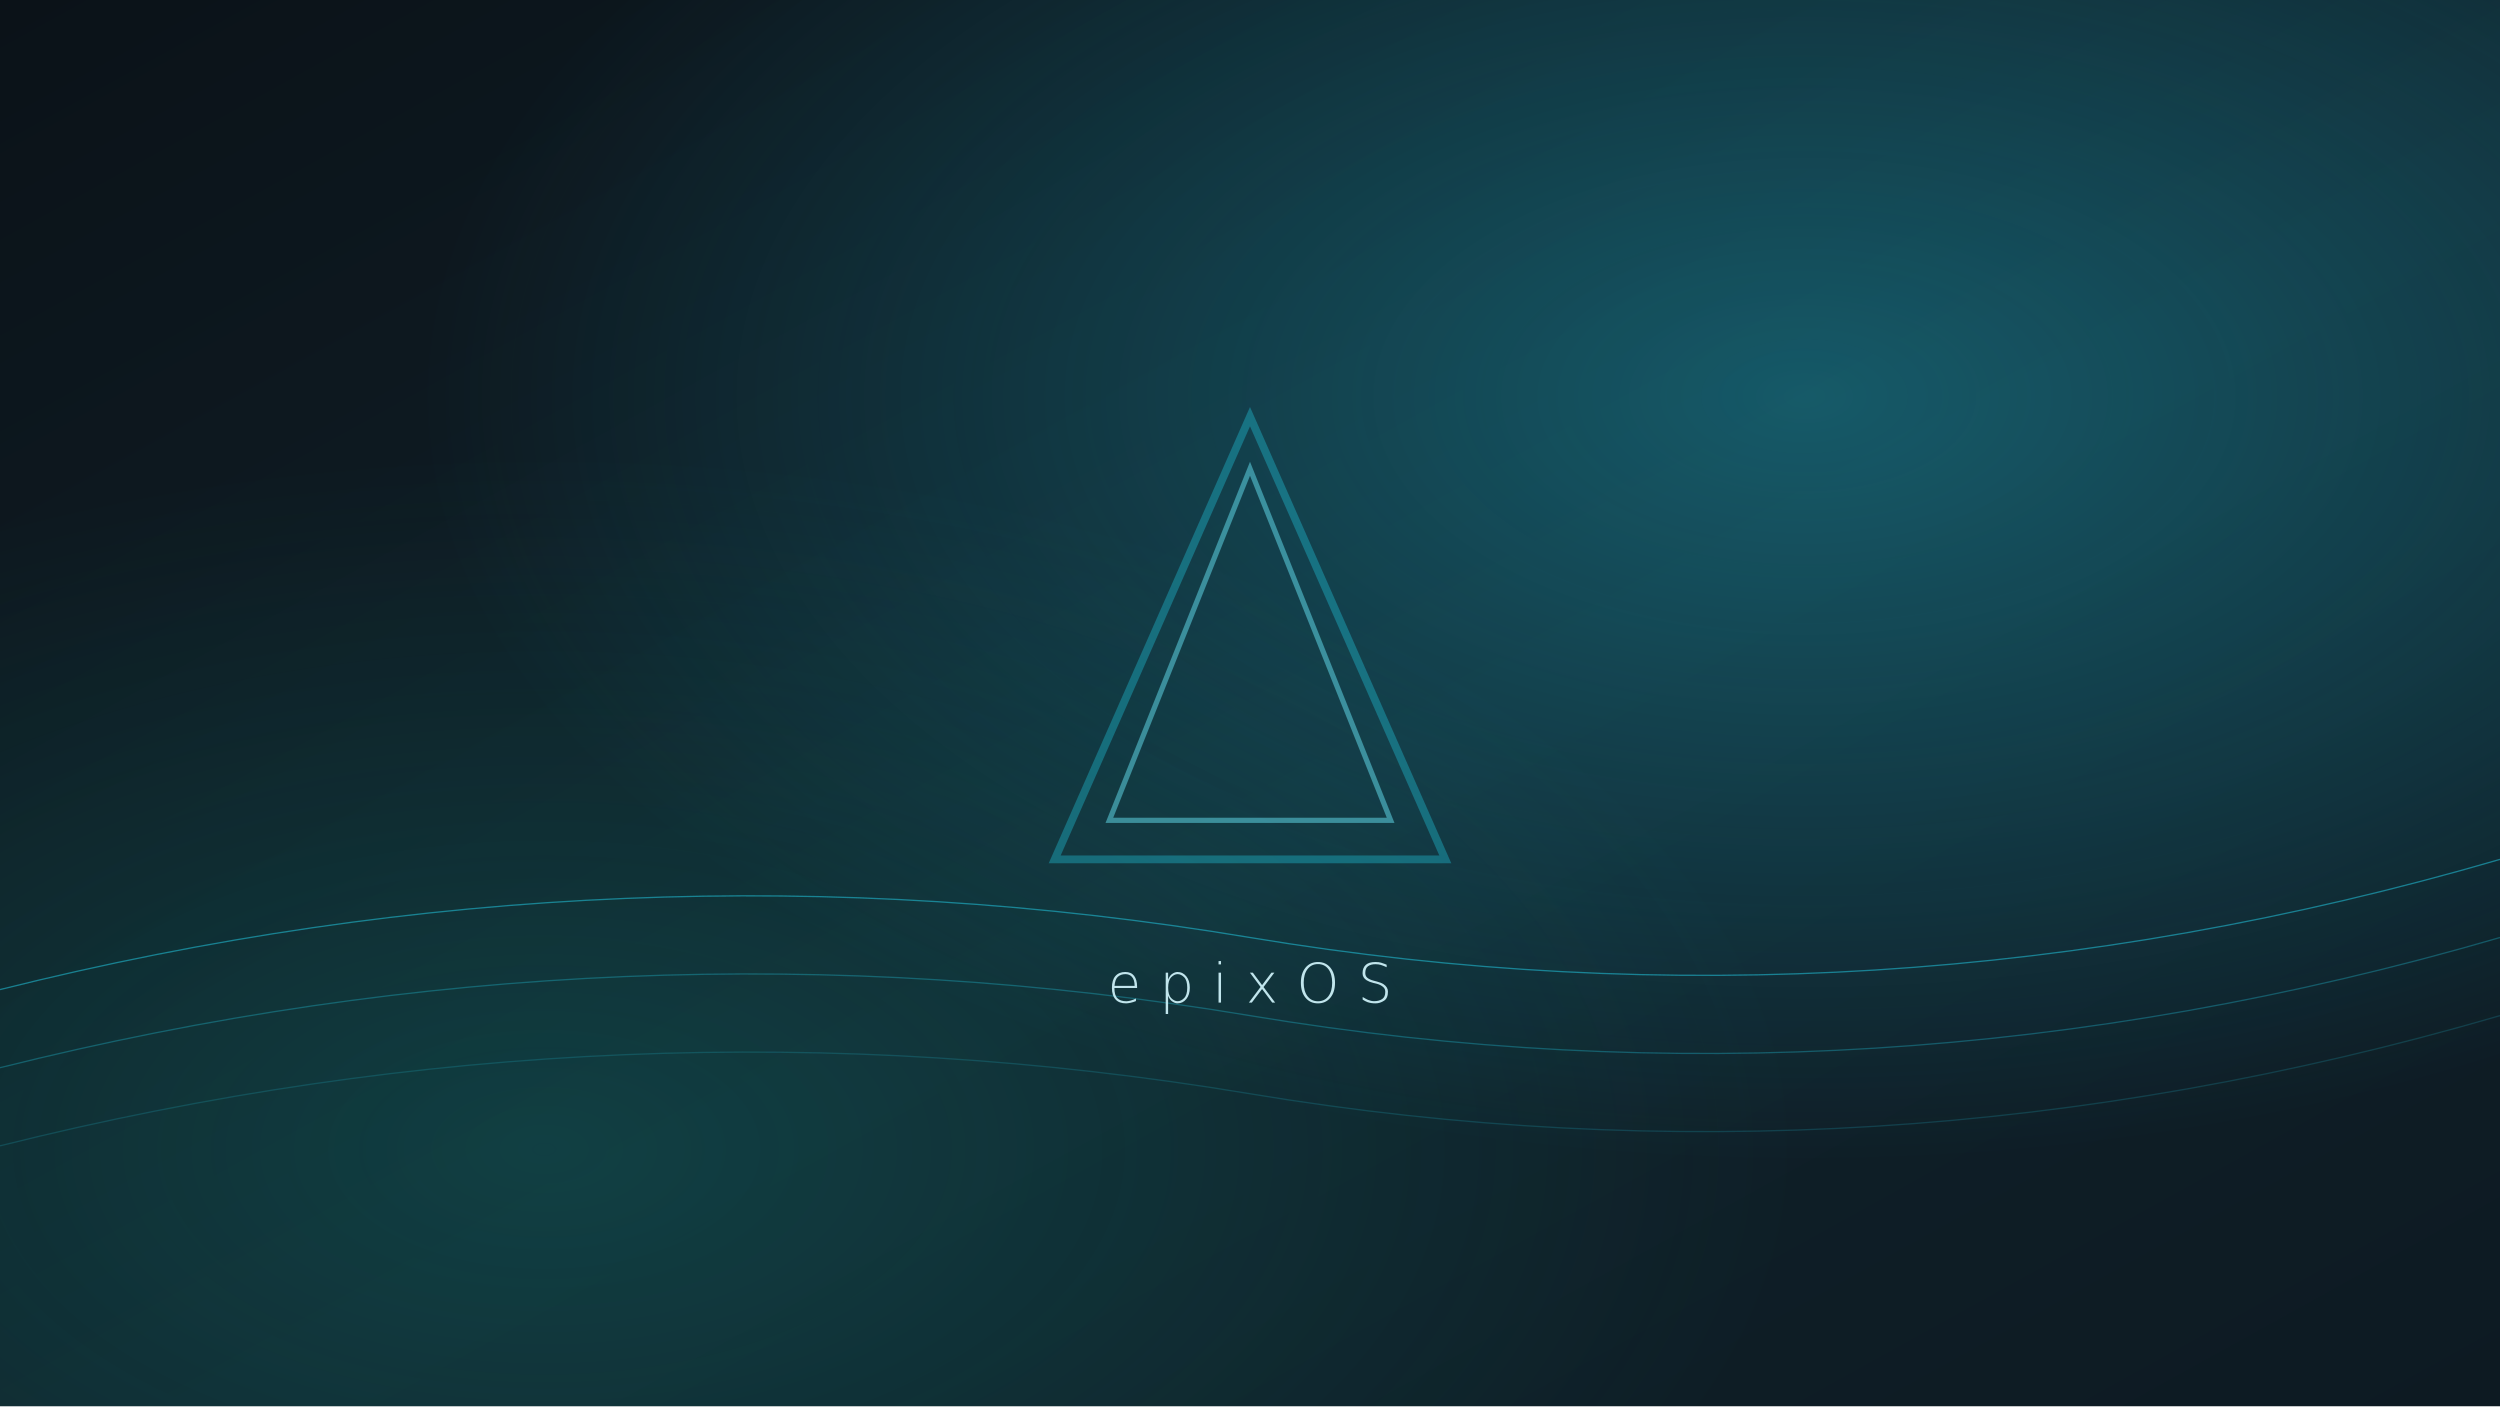
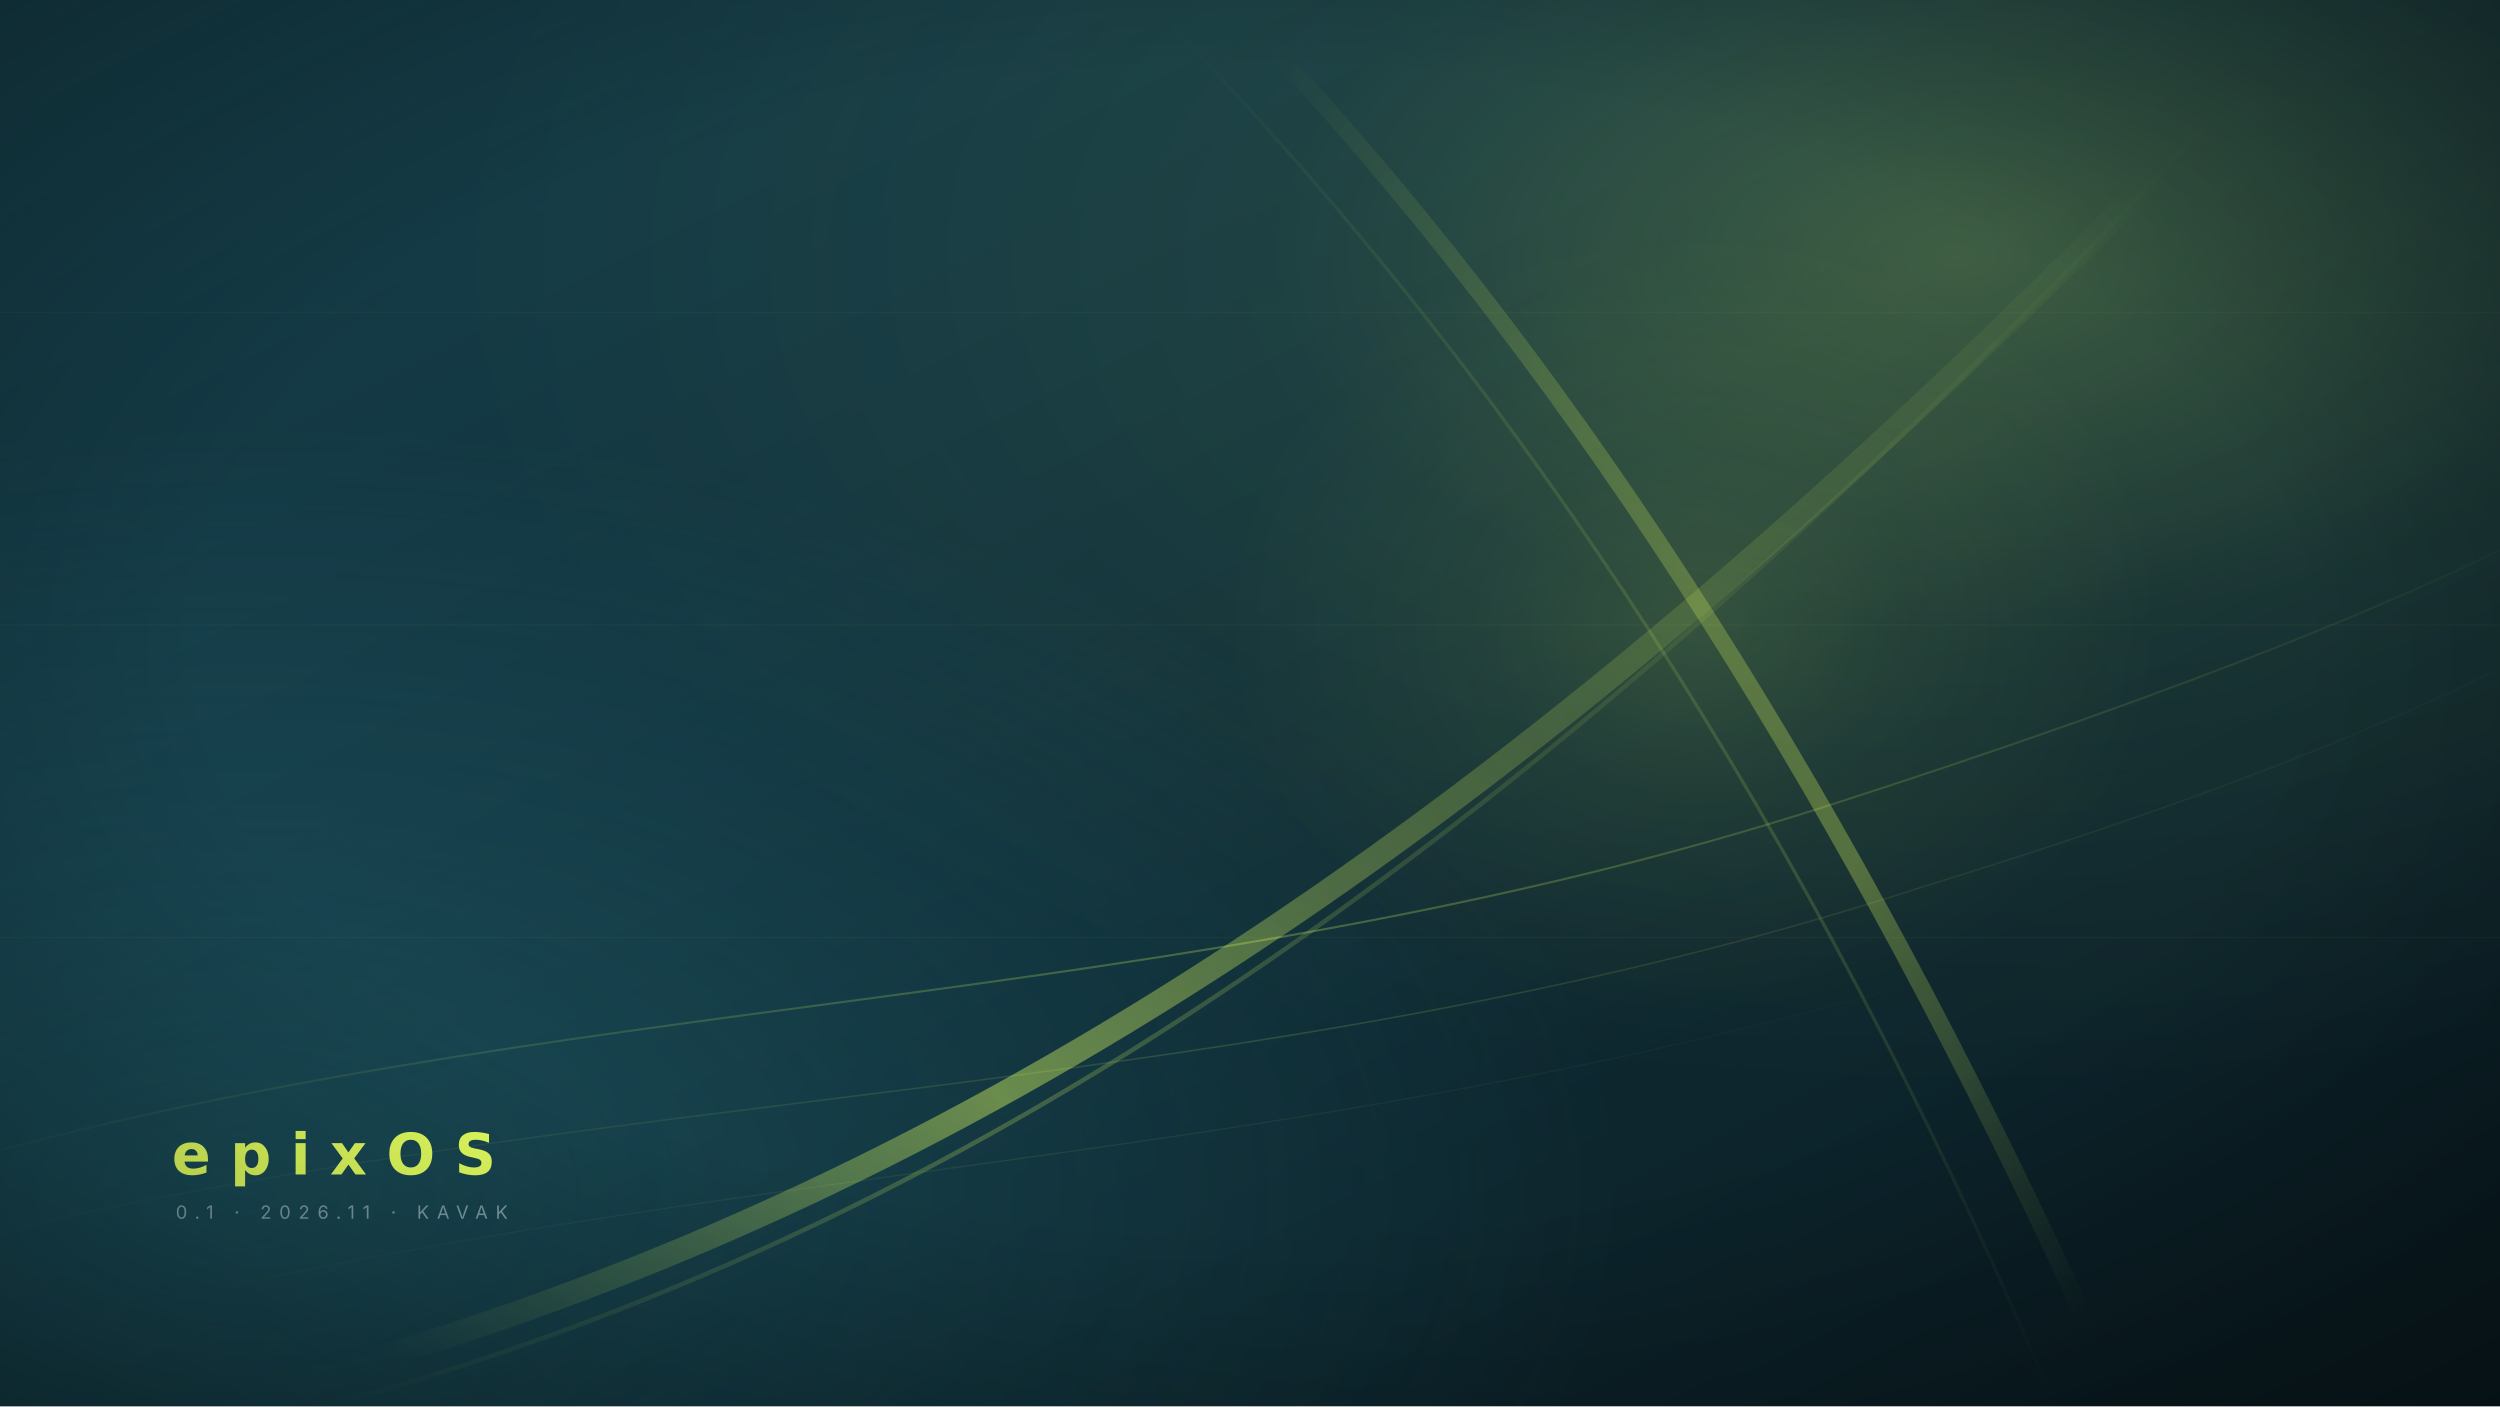
- <svg xmlns="http://www.w3.org/2000/svg" width="1920" height="1080" viewBox="0 0 1920 1080">
+ <svg xmlns="http://www.w3.org/2000/svg" width="1920" height="1080" viewBox="0 0 1920 1080" preserveAspectRatio="xMidYMid slice">
  <defs>
-     <linearGradient id="bg" x1="0" y1="0" x2="1" y2="1">
-       <stop offset="0" stop-color="#0b1218" />
-       <stop offset="0.55" stop-color="#10222b" />
-       <stop offset="1" stop-color="#0d1a22" />
+     <linearGradient id="bg" x1="0" y1="0" x2="0.9" y2="1">
+       <stop offset="0" stop-color="#16404b" />
+       <stop offset="0.38" stop-color="#123540" />
+       <stop offset="1" stop-color="#0a1c22" />
    </linearGradient>
-     <radialGradient id="glow" cx="0.72" cy="0.28" r="0.55">
-       <stop offset="0" stop-color="#22d3ee" stop-opacity="0.32" />
-       <stop offset="1" stop-color="#22d3ee" stop-opacity="0" />
+     <radialGradient id="glowLime" cx="0.78" cy="0.18" r="0.60">
+       <stop offset="0" stop-color="#e2ff5e" stop-opacity="0.22" />
+       <stop offset="0.45" stop-color="#e2ff5e" stop-opacity="0.055" />
+       <stop offset="1" stop-color="#e2ff5e" stop-opacity="0" />
    </radialGradient>
-     <radialGradient id="glow2" cx="0.22" cy="0.82" r="0.5">
-       <stop offset="0" stop-color="#14b8a6" stop-opacity="0.20" />
-       <stop offset="1" stop-color="#14b8a6" stop-opacity="0" />
+     <radialGradient id="glowTeal" cx="0.10" cy="0.85" r="0.55">
+       <stop offset="0" stop-color="#2b7e8c" stop-opacity="0.34" />
+       <stop offset="1" stop-color="#2b7e8c" stop-opacity="0" />
+     </radialGradient>
+     <linearGradient id="beamA" x1="0" y1="1" x2="1" y2="0">
+       <stop offset="0" stop-color="#e2ff5e" stop-opacity="0" />
+       <stop offset="0.28" stop-color="#e2ff5e" stop-opacity="0.42" />
+       <stop offset="0.62" stop-color="#e2ff5e" stop-opacity="0.16" />
+       <stop offset="1" stop-color="#e2ff5e" stop-opacity="0" />
+     </linearGradient>
+     <linearGradient id="beamB" x1="0" y1="0" x2="1" y2="1">
+       <stop offset="0" stop-color="#e2ff5e" stop-opacity="0" />
+       <stop offset="0.34" stop-color="#e2ff5e" stop-opacity="0.20" />
+       <stop offset="0.68" stop-color="#e2ff5e" stop-opacity="0.30" />
+       <stop offset="1" stop-color="#e2ff5e" stop-opacity="0" />
+     </linearGradient>
+     <linearGradient id="arc" x1="0" y1="0" x2="1" y2="0">
+       <stop offset="0" stop-color="#e2ff5e" stop-opacity="0" />
+       <stop offset="0.5" stop-color="#e2ff5e" stop-opacity="0.5" />
+       <stop offset="1" stop-color="#e2ff5e" stop-opacity="0" />
+     </linearGradient>
+     <radialGradient id="vig" cx="0.5" cy="0.46" r="0.80">
+       <stop offset="0.52" stop-color="#000000" stop-opacity="0" />
+       <stop offset="1" stop-color="#000000" stop-opacity="0.46" />
+     </radialGradient>
+     <radialGradient id="cross" cx="0.5" cy="0.5" r="0.5">
+       <stop offset="0" stop-color="#e2ff5e" stop-opacity="0.13" />
+       <stop offset="0.45" stop-color="#e2ff5e" stop-opacity="0.05" />
+       <stop offset="1" stop-color="#e2ff5e" stop-opacity="0" />
    </radialGradient>
  </defs>
  <rect width="1920" height="1080" fill="url(#bg)" />
-   <rect width="1920" height="1080" fill="url(#glow)" />
-   <rect width="1920" height="1080" fill="url(#glow2)" />
-   <g opacity="0.5" stroke="#22d3ee" stroke-width="1" fill="none">
-     <path d="M0 760 Q 480 640 960 720 T 1920 660" />
-     <path d="M0 820 Q 480 700 960 780 T 1920 720" opacity="0.6" />
-     <path d="M0 880 Q 480 760 960 840 T 1920 780" opacity="0.35" />
+   <rect width="1920" height="1080" fill="url(#glowTeal)" />
+   <rect width="1920" height="1080" fill="url(#glowLime)" />
+   <g fill="none" stroke-linecap="round">
+     <path d="M300 1040 C 760 900, 1180 620, 1660 130" stroke="url(#beamA)" stroke-width="18" />
+     <path d="M250 1080 C 730 950, 1170 660, 1700 90" stroke="url(#beamA)" stroke-width="3.5" opacity="0.55" />
  </g>
-   <g transform="translate(960 470)" opacity="0.95">
-     <path d="M0 -150 L150 190 L-150 190 Z" fill="none" stroke="#22d3ee" stroke-width="6" opacity="0.35" />
-     <path d="M0 -110 L108 160 L-108 160 Z" fill="none" stroke="#67e8f9" stroke-width="4" opacity="0.5" />
-     <text x="0" y="300" font-family="Ubuntu, DejaVu Sans, sans-serif" font-size="42" font-weight="300" letter-spacing="14" fill="#c9eef5" text-anchor="middle">epixOS</text>
+   <g fill="none" stroke-linecap="round">
+     <path d="M980 40 C 1220 300, 1420 620, 1600 1010" stroke="url(#beamB)" stroke-width="13" />
+     <path d="M900 20 C 1170 300, 1390 640, 1570 1060" stroke="url(#beamB)" stroke-width="2.5" opacity="0.5" />
  </g>
+   <ellipse cx="1300" cy="480" rx="360" ry="300" fill="url(#cross)" />
+   <g fill="none" stroke="url(#arc)" stroke-linecap="round">
+     <path d="M-60 900 C 420 760, 900 780, 1400 620 C 1680 530, 1880 450, 2000 380" stroke-width="1.6" opacity="0.55" />
+     <path d="M-60 960 C 460 830, 960 850, 1480 680 C 1740 600, 1900 530, 2020 460" stroke-width="1.2" opacity="0.30" />
+     <path d="M40 1020 C 540 890, 1000 900, 1520 740" stroke-width="1" opacity="0.16" />
+   </g>
+   <g stroke="#e2ff5e" stroke-width="1" opacity="0.035">
+     <path d="M0 240 H1920 M0 480 H1920 M0 720 H1920" />
+   </g>
+   <g transform="translate(132 902)">
+     <text x="0" y="0" font-family="Inter Tight, Ubuntu, Cantarell, DejaVu Sans, sans-serif" font-size="44" font-weight="600" letter-spacing="15" fill="#e2ff5e" text-anchor="start">epixOS</text>
+     <text x="3" y="34" font-family="Inter, Ubuntu, Cantarell, DejaVu Sans, sans-serif" font-size="14" font-weight="400" letter-spacing="6" fill="#cfe6ea" fill-opacity="0.55" text-anchor="start">0.1 · 2026.11 · KAVAK</text>
+   </g>
+   <rect width="1920" height="1080" fill="url(#vig)" />
</svg>
